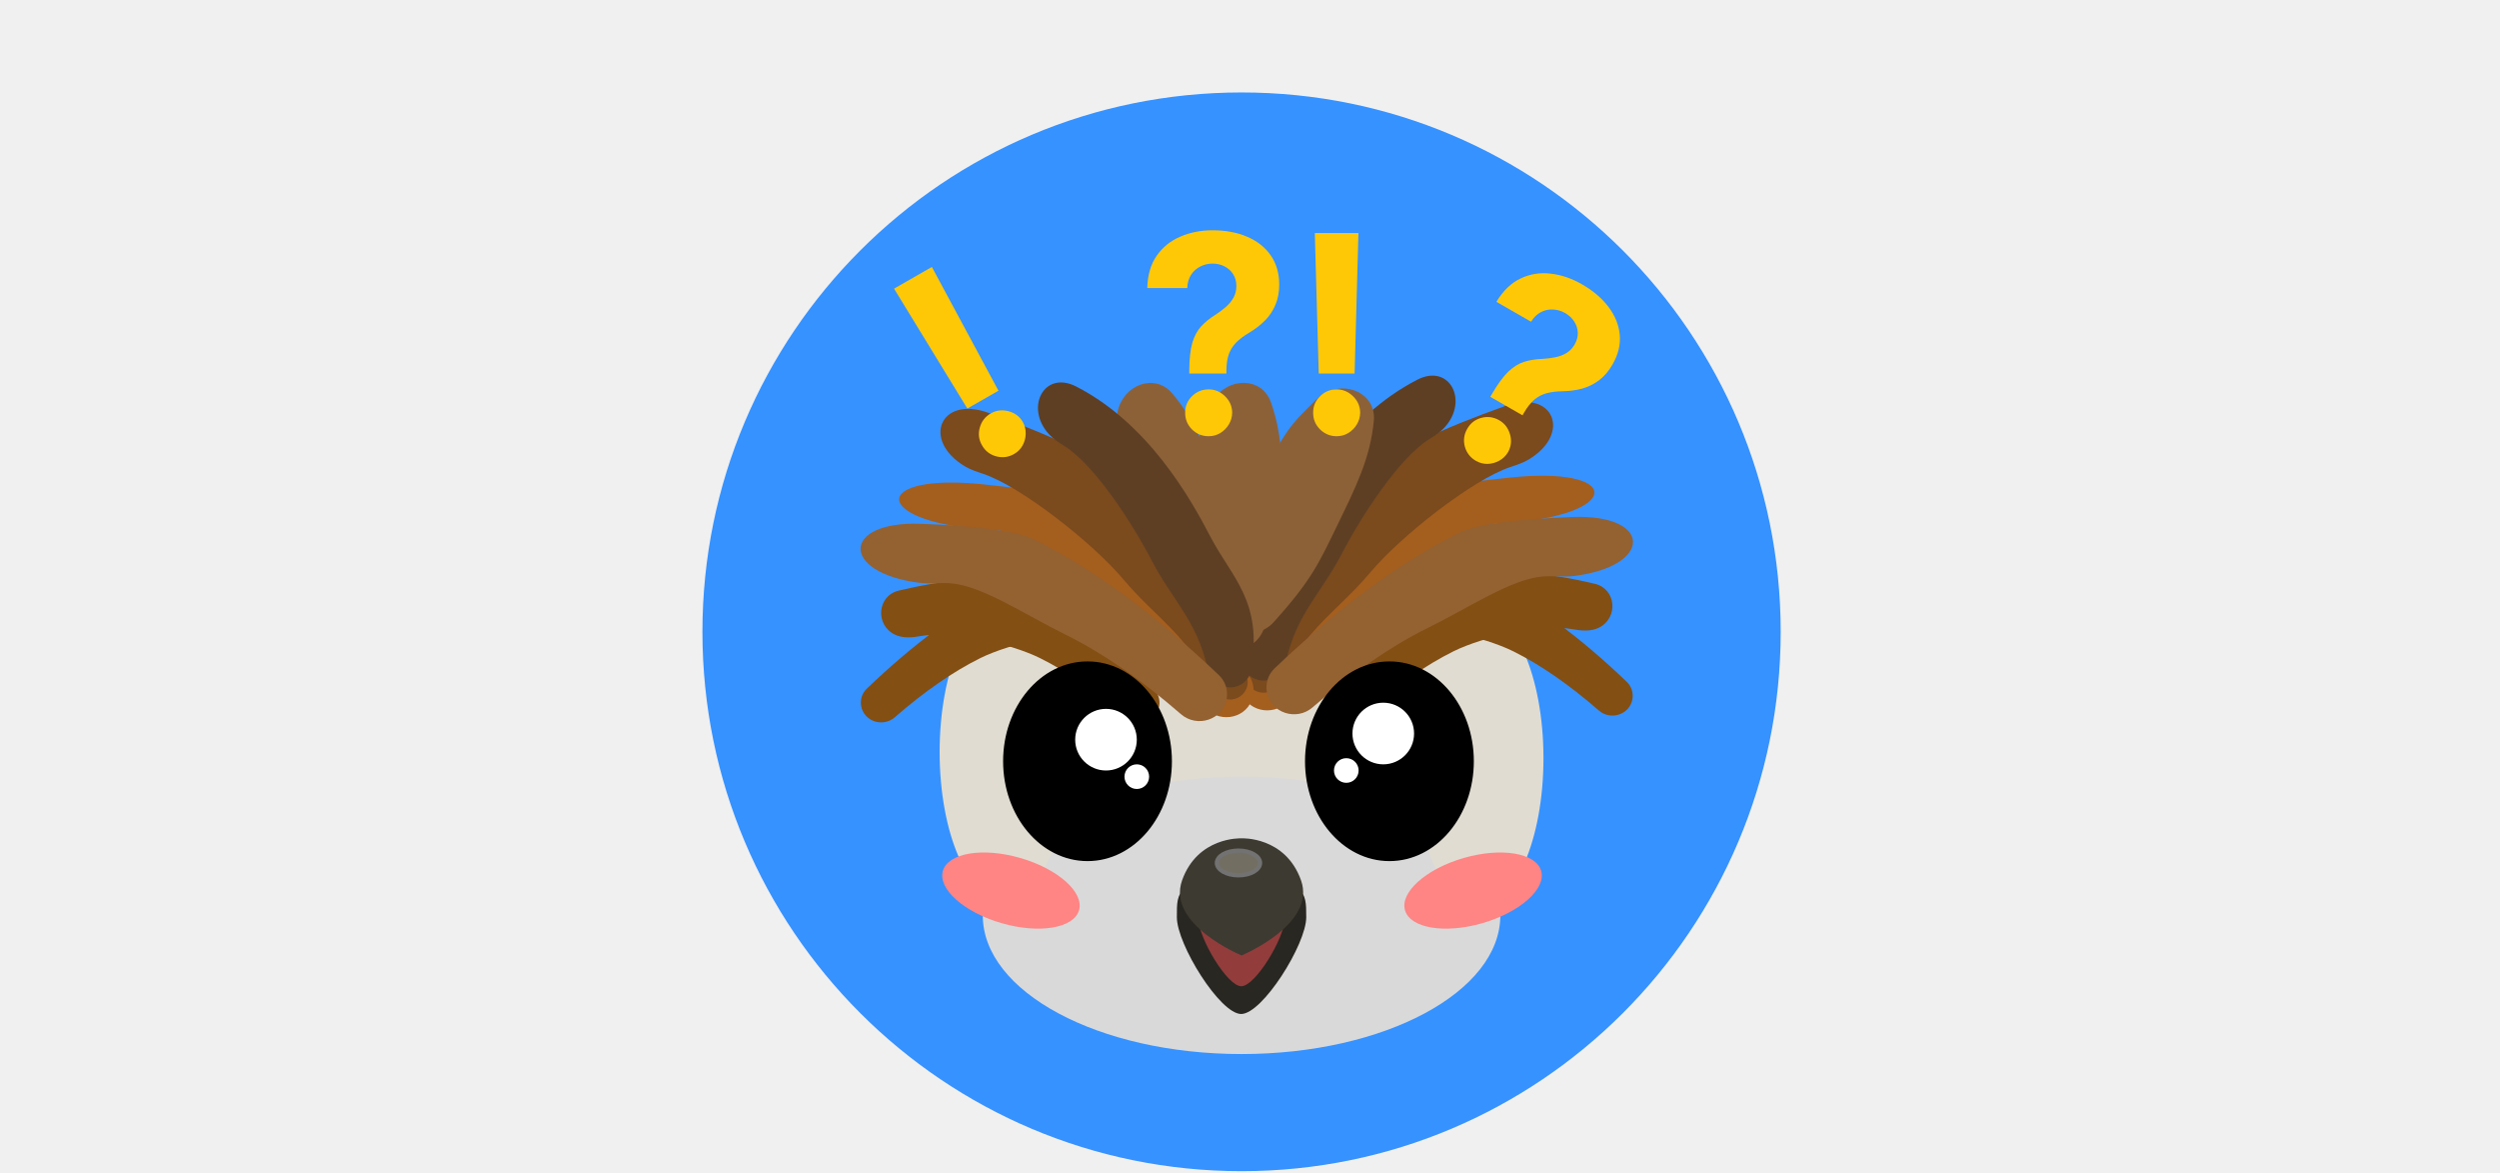
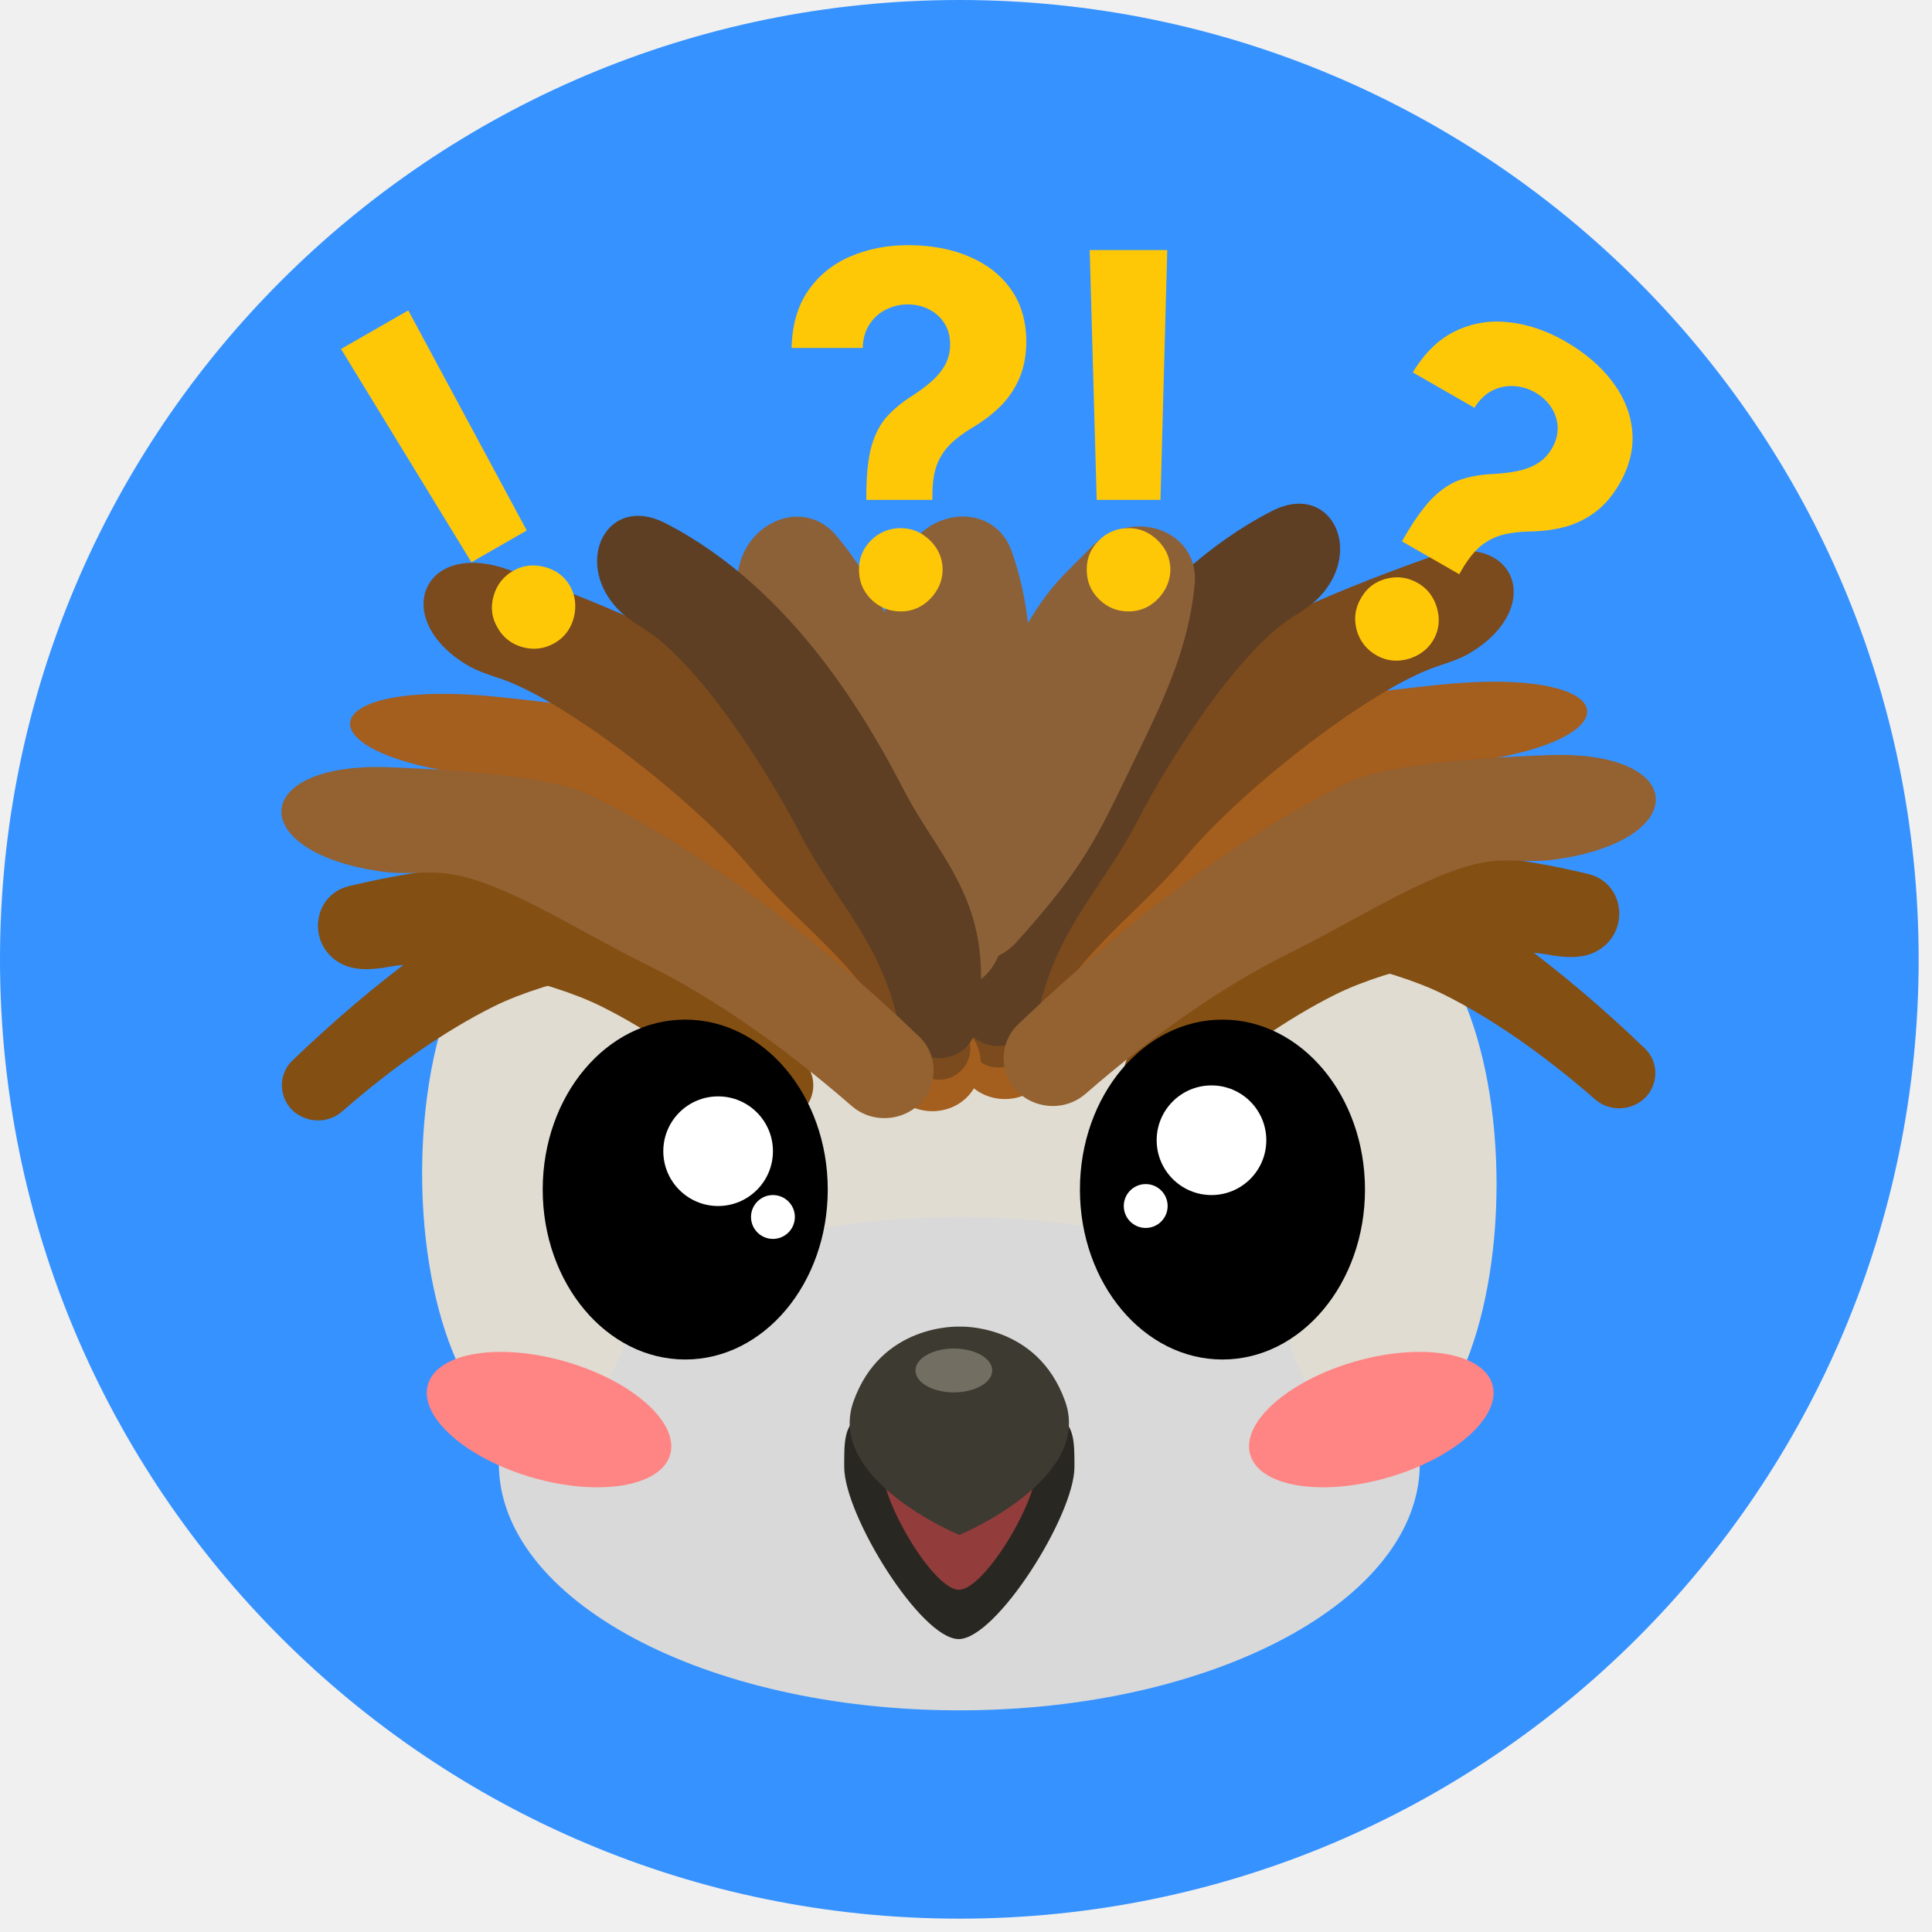
- <svg xmlns="http://www.w3.org/2000/svg" width="290" height="136" viewBox="0 0 290 136" fill="none">
-   <circle cx="144.078" cy="73.29" r="62.565" fill="#3692FF" />
-   <path fill-rule="evenodd" clip-rule="evenodd" d="M143.72 73.964C141.393 73.961 138.802 72.324 138.802 72.324C138.802 72.324 136.659 71.03 135.188 70.672C133.717 70.315 134.306 71.453 134.306 71.453C134.306 71.453 135.907 75.226 134.175 73.325C132.442 71.425 130.318 69.632 130.318 69.632C130.318 69.632 127.474 67.225 126.298 67.213C125.121 67.2 125.84 68.168 125.84 68.168C125.84 68.168 128.325 71.356 125.097 69.086C121.869 66.817 119.33 67.245 119.33 67.245C114.683 68.016 112.273 73.325 112.273 73.325L111.902 98.901C111.902 98.901 116.717 106.652 125.097 106.538C133.345 106.424 143.404 97.2 143.72 96.909C144.036 97.2 154.096 106.424 162.344 106.538C170.724 106.652 175.539 98.901 175.539 98.901L175.168 73.325C175.168 73.325 172.758 68.016 168.11 67.245C168.11 67.245 165.571 66.817 162.344 69.086C159.116 71.356 161.601 68.168 161.601 68.168C161.601 68.168 162.319 67.2 161.143 67.213C159.966 67.225 157.123 69.632 157.123 69.632C157.123 69.632 154.998 71.425 153.266 73.325C151.533 75.226 153.135 71.453 153.135 71.453C153.135 71.453 153.723 70.315 152.252 70.672C150.782 71.03 148.638 72.324 148.638 72.324C148.638 72.324 146.047 73.961 143.72 73.964Z" fill="#E0DCD1" />
-   <ellipse cx="144.078" cy="106.181" rx="30.031" ry="16.088" fill="#D9D9D9" />
-   <ellipse cx="116.549" cy="87.233" rx="7.508" ry="17.161" fill="#E0DCD1" />
-   <ellipse cx="171.606" cy="87.948" rx="7.508" ry="17.161" fill="#E0DCD1" />
-   <path fill-rule="evenodd" clip-rule="evenodd" d="M144.034 117.622C146.493 117.622 151.585 109.553 151.585 106.394C151.585 103.235 151.567 102.249 144.034 102.249C136.501 102.249 136.57 103.235 136.57 106.394C136.57 109.553 141.576 117.622 144.034 117.622Z" fill="#292721" />
-   <path fill-rule="evenodd" clip-rule="evenodd" d="M144.049 114.404C145.688 114.404 149.083 108.775 149.083 106.571C149.083 104.367 149.071 103.679 144.049 103.679C139.027 103.679 139.073 104.367 139.073 106.571C139.073 108.775 142.41 114.404 144.049 114.404Z" fill="#923C3C" />
-   <path fill-rule="evenodd" clip-rule="evenodd" d="M137.179 102.114C138.975 97.083 143.914 97.24 144.076 97.246C144.076 97.243 149.15 96.996 150.977 102.11C152.78 107.161 144.293 110.74 144.08 110.829C144.08 110.834 135.352 107.228 137.179 102.114Z" fill="#3D3A31" />
-   <path fill-rule="evenodd" clip-rule="evenodd" d="M143.72 101.534C145.102 101.534 146.223 100.893 146.223 100.104C146.223 99.314 145.102 98.674 143.72 98.674C142.338 98.674 141.218 99.314 141.218 100.104C141.218 100.893 142.338 101.534 143.72 101.534Z" fill="#726E62" stroke="#727272" stroke-width="0.5" />
-   <path d="M103.813 73.6C101.525 72.455 101.805 69.102 104.294 68.51C109.008 67.388 114.719 66.559 117.977 68.176C123.002 70.67 128.47 74.703 133.873 79.895C134.409 80.41 134.648 81.161 134.519 81.893C134.204 83.689 131.99 84.405 130.616 83.206C127.228 80.249 123.858 77.913 120.71 76.35C117.228 74.622 110.459 73.122 106.926 73.77C105.894 73.96 104.752 74.069 103.813 73.6Z" fill="#834F13" />
-   <path d="M130.638 73.6C132.926 72.455 132.647 69.102 130.158 68.51C125.443 67.388 119.732 66.559 116.474 68.176C111.449 70.67 105.981 74.703 100.578 79.895C100.042 80.41 99.803 81.161 99.932 81.893C100.247 83.689 102.461 84.405 103.835 83.206C107.223 80.249 110.593 77.913 113.741 76.35C117.223 74.622 123.992 73.122 127.525 73.77C128.557 73.96 129.699 74.069 130.638 73.6Z" fill="#834F13" />
-   <path d="M185.553 72.809C187.842 71.664 187.562 68.311 185.073 67.719C180.359 66.596 174.648 65.768 171.39 67.385C166.365 69.879 160.897 73.912 155.494 79.104C154.958 79.619 154.719 80.37 154.848 81.102C155.163 82.898 157.377 83.614 158.751 82.415C162.139 79.458 165.509 77.122 168.657 75.559C172.138 73.831 178.908 72.331 182.441 72.979C183.473 73.169 184.615 73.278 185.553 72.809Z" fill="#834F13" />
-   <path d="M158.729 72.809C156.441 71.664 156.72 68.311 159.209 67.719C163.924 66.596 169.635 65.768 172.893 67.385C177.918 69.879 183.386 73.912 188.789 79.104C189.325 79.619 189.564 80.37 189.435 81.102C189.12 82.898 186.906 83.614 185.532 82.415C182.144 79.458 178.774 77.122 175.626 75.559C172.144 73.831 165.375 72.331 161.842 72.979C160.81 73.169 159.668 73.278 158.729 72.809Z" fill="#834F13" />
-   <path d="M175.583 60.616C188.403 59.498 188.046 54.053 175.248 55.397C168.208 56.136 163.458 56.953 162.313 57.84C156.323 62.483 150.168 69.279 144.418 77.592C143.84 78.428 143.727 79.499 144.103 80.443C145.018 82.74 148.151 83.085 149.653 81.122C153.342 76.302 157.179 72.309 160.932 69.4C165.443 65.904 169.969 61.196 173.627 60.721C174.275 60.637 174.933 60.673 175.583 60.616Z" fill="#A45E1E" />
-   <path d="M177.407 53.297C182.427 50.269 180.269 45.11 174.745 47.072C167.579 49.618 161.107 52.512 158.962 55.065C154.161 60.783 148.689 68.404 144.739 77.543C144.285 78.593 144.812 79.798 145.879 80.211C146.93 80.618 148.106 80.096 148.591 79.078C151.579 72.802 155.299 70.821 158.962 66.457C162.61 62.114 170.918 55.636 175.245 54.184C175.985 53.935 176.739 53.7 177.407 53.297Z" fill="#7B4A1D" />
-   <path d="M167.628 49.592C170.477 46.495 168.222 42.124 164.478 44.045C156.152 48.316 151.273 56.894 148.878 61.511C146.46 66.172 142.746 68.973 144.202 77.01C144.404 78.123 145.39 78.903 146.521 78.939C147.85 78.981 148.967 77.983 149.25 76.684C150.434 71.255 153.407 68.672 155.66 64.328C157.985 59.845 162.331 53.158 165.85 50.944C166.483 50.546 167.122 50.142 167.628 49.592Z" fill="#5E3F24" />
-   <path d="M182.702 66.809C191.886 65.638 191.724 59.619 182.472 59.971C176.402 60.202 171.466 60.754 169.383 61.78C162.585 65.129 155.193 70.555 147.895 77.548C147.161 78.251 146.836 79.278 147.016 80.278C147.452 82.712 150.452 83.677 152.318 82.055C156.897 78.072 161.455 74.927 165.715 72.829C170.44 70.502 175.383 67.166 179.01 66.875C180.234 66.777 181.484 66.964 182.702 66.809Z" fill="#946131" />
-   <path fill-rule="evenodd" clip-rule="evenodd" d="M126.202 99.389C131.336 99.389 135.497 94.427 135.497 88.306C135.497 82.185 131.336 77.223 126.202 77.223C121.068 77.223 116.907 82.185 116.907 88.306C116.907 94.427 121.068 99.389 126.202 99.389Z" fill="black" stroke="black" />
-   <path fill-rule="evenodd" clip-rule="evenodd" d="M126.301 94.854C129.142 94.854 131.444 92.091 131.444 88.683C131.444 85.275 129.142 82.511 126.301 82.511C123.461 82.511 121.159 85.275 121.159 88.683C121.159 92.091 123.461 94.854 126.301 94.854Z" fill="black" />
-   <path fill-rule="evenodd" clip-rule="evenodd" d="M128.347 89.378C130.322 89.378 131.922 87.778 131.922 85.803C131.922 83.829 130.322 82.228 128.347 82.228C126.373 82.228 124.772 83.829 124.772 85.803C124.772 87.778 126.373 89.378 128.347 89.378Z" fill="white" />
-   <path fill-rule="evenodd" clip-rule="evenodd" d="M131.922 91.523C132.712 91.523 133.352 90.883 133.352 90.093C133.352 89.303 132.712 88.663 131.922 88.663C131.132 88.663 130.492 89.303 130.492 90.093C130.492 90.883 131.132 91.523 131.922 91.523Z" fill="white" />
-   <path fill-rule="evenodd" clip-rule="evenodd" d="M161.238 99.389C166.372 99.389 170.534 94.427 170.534 88.306C170.534 82.185 166.372 77.223 161.238 77.223C156.105 77.223 151.943 82.185 151.943 88.306C151.943 94.427 156.105 99.389 161.238 99.389Z" fill="black" stroke="black" />
-   <path fill-rule="evenodd" clip-rule="evenodd" d="M161.272 94.854C164.112 94.854 166.415 92.091 166.415 88.683C166.415 85.275 164.112 82.511 161.272 82.511C158.432 82.511 156.129 85.275 156.129 88.683C156.129 92.091 158.432 94.854 161.272 94.854Z" fill="black" />
-   <path fill-rule="evenodd" clip-rule="evenodd" d="M160.523 88.663C162.498 88.663 164.098 87.063 164.098 85.088C164.098 83.114 162.498 81.513 160.523 81.513C158.549 81.513 156.948 83.114 156.948 85.088C156.948 87.063 158.549 88.663 160.523 88.663Z" fill="white" />
-   <path fill-rule="evenodd" clip-rule="evenodd" d="M156.233 90.808C157.023 90.808 157.663 90.168 157.663 89.378C157.663 88.588 157.023 87.948 156.233 87.948C155.443 87.948 154.803 88.588 154.803 89.378C154.803 90.168 155.443 90.808 156.233 90.808Z" fill="white" />
-   <ellipse cx="117.318" cy="103.307" rx="8.223" ry="3.933" transform="rotate(16.1435 117.318 103.307)" fill="#FF8484" />
-   <ellipse cx="170.945" cy="103.307" rx="8.223" ry="3.933" transform="rotate(-16.14 170.945 103.307)" fill="#FF8484" />
-   <path d="M140.828 46.366C142.537 43.724 146.438 43.701 147.487 46.668C148.928 50.743 148.824 54.49 148.725 59.383C148.626 64.285 148.699 66.426 146.721 72.779C146.151 74.61 144.296 75.709 142.405 75.389C140.737 75.108 139.432 73.785 139.229 72.105C138.51 66.155 138.439 61.086 138.536 56.281C138.64 51.121 139.479 49.891 140.315 47.44C140.444 47.064 140.612 46.7 140.828 46.366Z" fill="#8C6138" />
-   <path d="M153.507 45.736C156.167 44.053 159.718 45.667 159.427 48.801C159.027 53.105 157.361 56.463 155.221 60.864C153.076 65.273 152.246 67.248 147.788 72.187C146.502 73.61 144.358 73.831 142.775 72.748C141.378 71.793 140.747 70.045 141.267 68.435C143.109 62.731 145.169 58.099 147.271 53.777C149.528 49.136 150.805 48.371 152.591 46.496C152.866 46.208 153.171 45.949 153.507 45.736Z" fill="#8C6138" />
-   <path d="M129.704 47.714C130.366 44.638 134.006 43.234 136.038 45.638C138.83 48.938 140.059 52.48 141.699 57.09C143.343 61.709 144.17 63.685 144.571 70.327C144.686 72.241 143.341 73.926 141.459 74.297C139.799 74.624 138.11 73.85 137.325 72.351C134.545 67.041 132.683 62.326 131.072 57.798C129.342 52.936 129.691 51.489 129.605 48.9C129.592 48.503 129.62 48.103 129.704 47.714Z" fill="#8C6138" />
-   <path d="M113.784 61.407C100.963 60.289 101.321 54.844 114.119 56.188C121.159 56.927 125.909 57.744 127.054 58.631C133.044 63.274 139.199 70.07 144.949 78.383C145.527 79.219 145.64 80.29 145.264 81.234C144.349 83.531 141.216 83.876 139.714 81.913C136.025 77.093 132.188 73.1 128.435 70.191C123.924 66.695 119.398 61.987 115.74 61.512C115.092 61.428 114.434 61.464 113.784 61.407Z" fill="#A45E1E" />
-   <path d="M111.96 54.088C106.94 51.06 109.098 45.901 114.622 47.863C121.788 50.409 128.26 53.303 130.405 55.856C135.206 61.574 140.678 69.195 144.628 78.334C145.082 79.383 144.555 80.589 143.488 81.002C142.437 81.409 141.261 80.887 140.776 79.869C137.788 73.593 134.068 71.612 130.405 67.249C126.757 62.905 118.449 56.427 114.122 54.975C113.382 54.726 112.628 54.491 111.96 54.088Z" fill="#7B4A1D" />
-   <path d="M121.739 50.383C118.89 47.286 121.145 42.915 124.889 44.836C133.215 49.108 138.094 57.685 140.489 62.302C142.907 66.963 146.621 69.764 145.165 77.801C144.963 78.914 143.977 79.694 142.846 79.73C141.517 79.772 140.4 78.774 140.117 77.475C138.933 72.046 135.96 69.463 133.707 65.119C131.382 60.636 127.036 53.949 123.517 51.735C122.884 51.337 122.245 50.933 121.739 50.383Z" fill="#5E3F24" />
-   <path d="M106.665 67.6C97.481 66.429 97.643 60.41 106.895 60.762C112.965 60.993 117.901 61.545 119.984 62.571C126.782 65.92 134.174 71.346 141.472 78.339C142.206 79.042 142.531 80.069 142.351 81.07C141.915 83.503 138.915 84.468 137.049 82.846C132.47 78.863 127.912 75.719 123.651 73.62C118.927 71.293 113.984 67.957 110.357 67.666C109.133 67.568 107.883 67.755 106.665 67.6Z" fill="#946131" />
-   <path d="M172.947 46.033L173.139 45.698C173.806 44.552 174.433 43.694 175.023 43.123C175.619 42.557 176.231 42.175 176.86 41.977C177.489 41.779 178.174 41.665 178.916 41.637C179.474 41.608 179.995 41.544 180.479 41.446C180.963 41.349 181.399 41.184 181.785 40.951C182.176 40.712 182.493 40.379 182.738 39.952C182.999 39.499 183.118 39.039 183.098 38.573C183.077 38.107 182.935 37.676 182.673 37.281C182.417 36.89 182.069 36.568 181.629 36.315C181.202 36.07 180.743 35.933 180.253 35.905C179.766 35.871 179.295 35.967 178.841 36.196C178.391 36.418 178.001 36.792 177.672 37.32L173.651 35.012C174.438 33.717 175.375 32.814 176.463 32.303C177.555 31.785 178.715 31.599 179.942 31.744C181.172 31.882 182.382 32.293 183.572 32.975C184.879 33.726 185.911 34.606 186.668 35.617C187.428 36.621 187.86 37.694 187.964 38.837C188.068 39.98 187.79 41.126 187.13 42.276C186.689 43.045 186.169 43.655 185.57 44.106C184.98 44.554 184.327 44.878 183.61 45.077C182.896 45.271 182.125 45.374 181.296 45.387C180.6 45.398 179.988 45.475 179.461 45.618C178.94 45.765 178.471 46.011 178.054 46.357C177.644 46.706 177.251 47.202 176.875 47.842L176.682 48.177L172.947 46.033ZM171.278 53.461C170.621 53.084 170.191 52.531 169.989 51.804C169.797 51.073 169.891 50.385 170.27 49.738C170.633 49.09 171.177 48.668 171.901 48.472C172.631 48.28 173.325 48.373 173.982 48.75C174.606 49.108 175.023 49.653 175.232 50.384C175.441 51.116 175.364 51.805 175.001 52.453C174.746 52.883 174.403 53.214 173.972 53.447C173.551 53.678 173.102 53.8 172.622 53.813C172.147 53.819 171.699 53.702 171.278 53.461Z" fill="#FFC807" />
-   <path d="M108.139 30.968L115.866 45.322L112.258 47.392L103.753 33.485L108.139 30.968ZM117.682 52.665C117.031 53.038 116.341 53.129 115.61 52.937C114.876 52.738 114.326 52.312 113.959 51.657C113.583 51.017 113.496 50.333 113.699 49.605C113.901 48.878 114.328 48.327 114.978 47.954C115.603 47.596 116.283 47.511 117.02 47.699C117.757 47.888 118.314 48.302 118.69 48.942C118.932 49.38 119.045 49.843 119.029 50.333C119.016 50.812 118.894 51.262 118.664 51.682C118.43 52.096 118.102 52.424 117.682 52.665Z" fill="#FFC807" />
-   <path d="M138.013 43.328V42.942C138.021 41.616 138.138 40.559 138.365 39.772C138.6 38.984 138.941 38.347 139.388 37.862C139.835 37.378 140.373 36.938 141.002 36.544C141.472 36.241 141.892 35.927 142.263 35.601C142.634 35.275 142.93 34.916 143.15 34.522C143.369 34.12 143.479 33.673 143.479 33.181C143.479 32.658 143.354 32.2 143.104 31.806C142.854 31.412 142.517 31.109 142.093 30.897C141.676 30.684 141.214 30.578 140.706 30.578C140.214 30.578 139.748 30.688 139.309 30.908C138.869 31.12 138.509 31.438 138.229 31.863C137.949 32.279 137.797 32.798 137.775 33.419H133.138C133.176 31.904 133.54 30.654 134.229 29.669C134.919 28.677 135.831 27.938 136.968 27.453C138.104 26.961 139.358 26.715 140.729 26.715C142.237 26.715 143.57 26.965 144.729 27.465C145.888 27.957 146.797 28.673 147.456 29.613C148.115 30.552 148.445 31.684 148.445 33.01C148.445 33.897 148.297 34.684 148.002 35.374C147.714 36.056 147.309 36.662 146.786 37.192C146.263 37.715 145.646 38.188 144.934 38.612C144.335 38.969 143.843 39.34 143.456 39.726C143.078 40.112 142.794 40.559 142.604 41.067C142.422 41.575 142.328 42.2 142.32 42.942V43.328H138.013ZM140.263 50.601C139.506 50.601 138.858 50.336 138.32 49.806C137.79 49.268 137.528 48.624 137.536 47.874C137.528 47.132 137.79 46.495 138.32 45.965C138.858 45.434 139.506 45.169 140.263 45.169C140.983 45.169 141.615 45.434 142.161 45.965C142.706 46.495 142.983 47.132 142.99 47.874C142.983 48.374 142.85 48.832 142.593 49.249C142.343 49.658 142.013 49.987 141.604 50.237C141.195 50.48 140.748 50.601 140.263 50.601ZM157.638 27.033L157.195 43.328H153.036L152.581 27.033H157.638ZM155.115 50.601C154.365 50.601 153.722 50.336 153.184 49.806C152.646 49.268 152.381 48.624 152.388 47.874C152.381 47.132 152.646 46.495 153.184 45.965C153.722 45.434 154.365 45.169 155.115 45.169C155.835 45.169 156.468 45.434 157.013 45.965C157.559 46.495 157.835 47.132 157.843 47.874C157.835 48.374 157.703 48.832 157.445 49.249C157.195 49.658 156.865 49.987 156.456 50.237C156.047 50.48 155.6 50.601 155.115 50.601Z" fill="#FFC807" />
+ <svg xmlns="http://www.w3.org/2000/svg" width="126" height="126" viewBox="0 0 126 126" fill="none">
+   <path d="M125.13 62.565C125.13 97.118 97.118 125.13 62.565 125.13C28.011 125.13 0 97.118 0 62.565C0 28.011 28.011 0 62.565 0C97.118 0 125.13 28.011 125.13 62.565Z" fill="#3692FF" />
+   <path fill-rule="evenodd" clip-rule="evenodd" d="M62.207 63.239C59.88 63.235 57.289 61.599 57.289 61.599C57.289 61.599 55.146 60.305 53.675 59.947C52.204 59.589 52.793 60.728 52.793 60.728C52.793 60.728 54.394 64.5 52.662 62.6C50.929 60.699 48.805 58.906 48.805 58.906C48.805 58.906 45.962 56.499 44.785 56.487C43.608 56.475 44.327 57.443 44.327 57.443C44.327 57.443 46.812 60.63 43.584 58.361C40.356 56.091 37.817 56.519 37.817 56.519C33.17 57.29 30.76 62.6 30.76 62.6L30.389 88.175C30.389 88.175 35.204 95.927 43.584 95.812C51.832 95.699 61.891 86.475 62.207 86.183C62.523 86.475 72.583 95.699 80.831 95.812C89.211 95.927 94.026 88.175 94.026 88.175L93.655 62.6C93.655 62.6 91.245 57.29 86.597 56.519C86.597 56.519 84.058 56.091 80.831 58.361C77.603 60.63 80.088 57.443 80.088 57.443C80.088 57.443 80.806 56.475 79.63 56.487C78.453 56.499 75.61 58.906 75.61 58.906C75.61 58.906 73.485 60.699 71.753 62.6C70.02 64.5 71.622 60.728 71.622 60.728C71.622 60.728 72.21 59.589 70.74 59.947C69.269 60.305 67.125 61.599 67.125 61.599C67.125 61.599 64.534 63.235 62.207 63.239Z" fill="#E0DCD1" />
+   <path d="M92.596 95.456C92.596 104.341 79.15 111.544 62.565 111.544C45.979 111.544 32.534 104.341 32.534 95.456C32.534 86.571 45.979 79.368 62.565 79.368C79.15 79.368 92.596 86.571 92.596 95.456Z" fill="#D9D9D9" />
+   <path d="M42.544 76.508C42.544 85.985 39.183 93.668 35.036 93.668C30.89 93.668 27.529 85.985 27.529 76.508C27.529 67.03 30.89 59.347 35.036 59.347C39.183 59.347 42.544 67.03 42.544 76.508Z" fill="#E0DCD1" />
+   <path d="M97.601 77.223C97.601 86.7 94.24 94.383 90.093 94.383C85.947 94.383 82.585 86.7 82.585 77.223C82.585 67.745 85.947 60.062 90.093 60.062C94.24 60.062 97.601 67.745 97.601 77.223Z" fill="#E0DCD1" />
+   <path fill-rule="evenodd" clip-rule="evenodd" d="M62.521 106.896C64.98 106.896 70.073 98.828 70.073 95.669C70.073 92.509 70.055 91.523 62.521 91.523C54.988 91.523 55.057 92.509 55.057 95.669C55.057 98.828 60.063 106.896 62.521 106.896Z" fill="#292721" />
+   <path fill-rule="evenodd" clip-rule="evenodd" d="M62.536 103.679C64.175 103.679 67.57 98.049 67.57 95.845C67.57 93.641 67.558 92.953 62.536 92.953C57.514 92.953 57.56 93.641 57.56 95.845C57.56 98.049 60.897 103.679 62.536 103.679Z" fill="#923C3C" />
+   <path fill-rule="evenodd" clip-rule="evenodd" d="M55.666 91.388C57.462 86.358 62.401 86.514 62.563 86.521C62.563 86.517 67.637 86.27 69.464 91.385C71.267 96.435 62.78 100.015 62.567 100.104C62.567 100.109 53.839 96.503 55.666 91.388Z" fill="#3D3A31" />
+   <path fill-rule="evenodd" clip-rule="evenodd" d="M62.207 90.808C63.589 90.808 64.71 90.168 64.71 89.378C64.71 88.588 63.589 87.948 62.207 87.948C60.825 87.948 59.705 88.588 59.705 89.378C59.705 90.168 60.825 90.808 62.207 90.808Z" fill="#726E62" />
+   <path d="M22.3 62.874C20.012 61.73 20.292 58.377 22.781 57.784C27.495 56.662 33.206 55.834 36.464 57.45C41.489 59.945 46.957 63.978 52.36 69.169C52.896 69.685 53.135 70.435 53.007 71.168C52.691 72.964 50.477 73.679 49.103 72.48C45.715 69.524 42.345 67.187 39.197 65.625C35.716 63.897 28.946 62.397 25.413 63.045C24.381 63.234 23.239 63.344 22.3 62.874Z" fill="#834F13" />
+   <path d="M49.125 62.874C51.413 61.73 51.134 58.377 48.645 57.784C43.931 56.662 38.219 55.834 34.961 57.45C29.936 59.945 24.468 63.978 19.065 69.169C18.529 69.685 18.29 70.435 18.419 71.168C18.734 72.964 20.948 73.679 22.322 72.48C25.71 69.524 29.08 67.187 32.228 65.625C35.71 63.897 42.479 62.397 46.012 63.045C47.044 63.234 48.186 63.344 49.125 62.874Z" fill="#834F13" />
+   <path d="M104.041 62.083C106.329 60.939 106.049 57.586 103.56 56.993C98.846 55.871 93.135 55.042 89.877 56.66C84.852 59.154 79.384 63.187 73.981 68.379C73.445 68.894 73.206 69.644 73.335 70.377C73.65 72.173 75.864 72.888 77.238 71.689C80.626 68.733 83.996 66.396 87.144 64.834C90.626 63.105 97.395 61.606 100.928 62.254C101.96 62.443 103.102 62.553 104.041 62.083Z" fill="#834F13" />
+   <path d="M77.216 62.083C74.928 60.939 75.207 57.586 77.696 56.993C82.411 55.871 88.122 55.042 91.38 56.66C96.405 59.154 101.873 63.187 107.276 68.379C107.812 68.894 108.051 69.644 107.922 70.377C107.607 72.173 105.393 72.888 104.019 71.689C100.631 68.733 97.261 66.396 94.113 64.834C90.631 63.105 83.862 61.606 80.329 62.254C79.297 62.443 78.155 62.553 77.216 62.083Z" fill="#834F13" />
+   <path d="M94.07 49.891C106.89 48.772 106.533 43.328 93.735 44.672C86.695 45.411 81.945 46.227 80.8 47.114C74.81 51.757 68.655 58.554 62.905 66.867C62.327 67.703 62.214 68.774 62.59 69.718C63.505 72.015 66.638 72.36 68.14 70.396C71.829 65.577 75.666 61.584 79.419 58.674C83.93 55.178 88.456 50.47 92.114 49.996C92.762 49.912 93.42 49.947 94.07 49.891Z" fill="#A45E1E" />
+   <path d="M95.894 42.571C100.914 39.543 98.756 34.385 93.232 36.347C86.066 38.892 79.594 41.786 77.45 44.34C72.648 50.057 67.176 57.679 63.226 66.817C62.772 67.867 63.299 69.073 64.366 69.485C65.417 69.892 66.593 69.37 67.078 68.353C70.066 62.077 73.786 60.095 77.45 55.732C81.097 51.388 89.405 44.911 93.733 43.458C94.472 43.21 95.226 42.974 95.894 42.571Z" fill="#7B4A1D" />
+   <path d="M86.115 38.866C88.964 35.77 86.709 31.399 82.965 33.319C74.639 37.591 69.76 46.168 67.365 50.785C64.947 55.446 61.233 58.247 62.689 66.285C62.891 67.398 63.877 68.178 65.008 68.214C66.337 68.256 67.454 67.258 67.737 65.959C68.921 60.53 71.894 57.947 74.147 53.603C76.472 49.12 80.818 42.433 84.337 40.218C84.969 39.821 85.609 39.416 86.115 38.866Z" fill="#5E3F24" />
+   <path d="M101.189 56.084C110.374 54.913 110.211 48.894 100.959 49.246C94.889 49.477 89.953 50.029 87.871 51.054C81.072 54.403 73.68 59.83 66.382 66.823C65.648 67.526 65.323 68.553 65.503 69.553C65.939 71.987 68.939 72.952 70.805 71.329C75.384 67.346 79.942 64.202 84.203 62.104C88.927 59.776 93.87 56.44 97.497 56.15C98.721 56.052 99.971 56.239 101.189 56.084Z" fill="#946131" />
+   <path fill-rule="evenodd" clip-rule="evenodd" d="M44.689 88.663C49.823 88.663 53.984 83.701 53.984 77.58C53.984 71.459 49.823 66.497 44.689 66.497C39.556 66.497 35.394 71.459 35.394 77.58C35.394 83.701 39.556 88.663 44.689 88.663Z" fill="black" />
+   <path fill-rule="evenodd" clip-rule="evenodd" d="M44.788 84.129C47.629 84.129 49.931 81.366 49.931 77.957C49.931 74.549 47.629 71.786 44.788 71.786C41.948 71.786 39.646 74.549 39.646 77.957C39.646 81.366 41.948 84.129 44.788 84.129Z" fill="black" />
+   <path fill-rule="evenodd" clip-rule="evenodd" d="M46.834 78.653C48.809 78.653 50.409 77.052 50.409 75.078C50.409 73.103 48.809 71.503 46.834 71.503C44.86 71.503 43.259 73.103 43.259 75.078C43.259 77.052 44.86 78.653 46.834 78.653Z" fill="white" />
+   <path fill-rule="evenodd" clip-rule="evenodd" d="M50.409 80.798C51.199 80.798 51.839 80.158 51.839 79.368C51.839 78.578 51.199 77.938 50.409 77.938C49.62 77.938 48.979 78.578 48.979 79.368C48.979 80.158 49.62 80.798 50.409 80.798Z" fill="white" />
+   <path fill-rule="evenodd" clip-rule="evenodd" d="M79.725 88.663C84.859 88.663 89.021 83.701 89.021 77.58C89.021 71.459 84.859 66.497 79.725 66.497C74.592 66.497 70.43 71.459 70.43 77.58C70.43 83.701 74.592 88.663 79.725 88.663Z" fill="black" />
+   <path fill-rule="evenodd" clip-rule="evenodd" d="M79.759 84.129C82.6 84.129 84.902 81.366 84.902 77.957C84.902 74.549 82.6 71.786 79.759 71.786C76.919 71.786 74.617 74.549 74.617 77.957C74.617 81.366 76.919 84.129 79.759 84.129Z" fill="black" />
+   <path fill-rule="evenodd" clip-rule="evenodd" d="M79.01 77.938C80.985 77.938 82.585 76.337 82.585 74.363C82.585 72.388 80.985 70.788 79.01 70.788C77.036 70.788 75.435 72.388 75.435 74.363C75.435 76.337 77.036 77.938 79.01 77.938Z" fill="white" />
+   <path fill-rule="evenodd" clip-rule="evenodd" d="M74.72 80.083C75.51 80.083 76.15 79.443 76.15 78.653C76.15 77.863 75.51 77.223 74.72 77.223C73.93 77.223 73.29 77.863 73.29 78.653C73.29 79.443 73.93 80.083 74.72 80.083Z" fill="white" />
+   <path d="M43.704 94.868C43.1 96.955 39.074 97.622 34.712 96.36C30.35 95.097 27.303 92.382 27.907 90.296C28.511 88.209 32.537 87.542 36.899 88.804C41.261 90.067 44.308 92.782 43.704 94.868Z" fill="#FF8484" />
+   <path d="M97.331 90.296C97.935 92.382 94.888 95.097 90.526 96.359C86.163 97.622 82.137 96.954 81.534 94.867C80.93 92.781 83.977 90.066 88.339 88.804C92.701 87.541 96.727 88.209 97.331 90.296Z" fill="#FF8484" />
+   <path d="M59.315 35.641C61.025 32.998 64.925 32.975 65.975 35.942C67.415 40.018 67.311 43.765 67.212 48.657C67.113 53.559 67.186 55.7 65.209 62.053C64.638 63.885 62.783 64.984 60.892 64.664C59.224 64.382 57.919 63.059 57.716 61.38C56.997 55.429 56.926 50.36 57.023 45.555C57.127 40.395 57.966 39.166 58.802 36.715C58.931 36.338 59.099 35.975 59.315 35.641Z" fill="#8C6138" />
+   <path d="M71.994 35.01C74.654 33.328 78.205 34.942 77.914 38.075C77.514 42.38 75.849 45.738 73.708 50.138C71.564 54.548 70.733 56.522 66.275 61.461C64.99 62.885 62.845 63.105 61.262 62.022C59.865 61.067 59.234 59.319 59.754 57.709C61.596 52.005 63.656 47.373 65.758 43.051C68.015 38.41 69.292 37.646 71.079 35.771C71.353 35.483 71.658 35.223 71.994 35.01Z" fill="#8C6138" />
+   <path d="M48.191 36.989C48.853 33.912 52.493 32.509 54.525 34.912C57.317 38.213 58.546 41.754 60.186 46.364C61.83 50.984 62.657 52.96 63.058 59.602C63.173 61.516 61.828 63.201 59.946 63.572C58.286 63.899 56.597 63.124 55.812 61.626C53.032 56.316 51.17 51.6 49.559 47.072C47.829 42.21 48.178 40.763 48.092 38.175C48.079 37.777 48.107 37.378 48.191 36.989Z" fill="#8C6138" />
+   <path d="M32.271 50.681C19.451 49.563 19.808 44.119 32.606 45.463C39.646 46.202 44.396 47.018 45.541 47.905C51.531 52.548 57.686 59.345 63.436 67.658C64.014 68.494 64.127 69.565 63.751 70.509C62.836 72.806 59.703 73.151 58.201 71.187C54.512 66.368 50.675 62.375 46.922 59.465C42.411 55.97 37.885 51.261 34.227 50.787C33.58 50.703 32.921 50.738 32.271 50.681Z" fill="#A45E1E" />
+   <path d="M30.447 43.362C25.427 40.334 27.585 35.176 33.109 37.138C40.275 39.683 46.748 42.577 48.892 45.131C53.693 50.849 59.165 58.47 63.115 67.608C63.569 68.658 63.042 69.864 61.975 70.276C60.924 70.683 59.748 70.161 59.264 69.144C56.275 62.868 52.555 60.886 48.892 56.523C45.244 52.179 36.936 45.702 32.609 44.249C31.869 44.001 31.115 43.766 30.447 43.362Z" fill="#7B4A1D" />
+   <path d="M40.226 39.657C37.377 36.561 39.632 32.19 43.376 34.11C51.702 38.382 56.581 46.959 58.976 51.576C61.394 56.237 65.108 59.038 63.652 67.076C63.45 68.189 62.464 68.969 61.333 69.005C60.004 69.047 58.887 68.049 58.604 66.75C57.42 61.321 54.447 58.738 52.194 54.394C49.869 49.911 45.523 43.224 42.004 41.009C41.371 40.611 40.732 40.207 40.226 39.657Z" fill="#5E3F24" />
+   <path d="M25.152 56.875C15.967 55.704 16.13 49.685 25.382 50.037C31.452 50.268 36.388 50.82 38.471 51.845C45.269 55.194 52.66 60.621 59.959 67.614C60.693 68.317 61.018 69.344 60.838 70.344C60.402 72.778 57.401 73.743 55.536 72.121C50.957 68.137 46.398 64.993 42.139 62.895C37.414 60.568 32.471 57.231 28.844 56.941C27.62 56.843 26.37 57.03 25.152 56.875Z" fill="#946131" />
+   <path d="M91.434 35.308L91.626 34.973C92.293 33.827 92.921 32.968 93.51 32.398C94.106 31.832 94.718 31.449 95.347 31.251C95.976 31.053 96.661 30.94 97.403 30.911C97.961 30.882 98.482 30.819 98.966 30.721C99.45 30.623 99.886 30.458 100.272 30.226C100.663 29.987 100.98 29.654 101.225 29.227C101.486 28.773 101.605 28.314 101.585 27.848C101.564 27.381 101.422 26.951 101.16 26.556C100.904 26.164 100.556 25.842 100.116 25.59C99.689 25.345 99.23 25.208 98.74 25.18C98.253 25.145 97.782 25.242 97.328 25.47C96.878 25.692 96.488 26.067 96.159 26.595L92.138 24.287C92.925 22.991 93.862 22.088 94.95 21.577C96.042 21.06 97.202 20.873 98.429 21.018C99.659 21.157 100.869 21.567 102.059 22.25C103.366 23 104.398 23.881 105.155 24.892C105.915 25.895 106.347 26.969 106.451 28.112C106.555 29.255 106.277 30.401 105.617 31.551C105.176 32.319 104.656 32.929 104.057 33.38C103.467 33.828 102.814 34.152 102.097 34.352C101.383 34.545 100.612 34.648 99.783 34.662C99.087 34.673 98.475 34.75 97.948 34.893C97.427 35.039 96.958 35.285 96.541 35.631C96.131 35.981 95.738 36.476 95.362 37.116L95.169 37.451L91.434 35.308ZM89.765 42.735C89.108 42.358 88.678 41.806 88.476 41.078C88.284 40.348 88.378 39.659 88.757 39.013C89.12 38.365 89.664 37.943 90.388 37.747C91.118 37.555 91.812 37.647 92.469 38.024C93.093 38.383 93.51 38.927 93.719 39.659C93.928 40.39 93.851 41.08 93.488 41.727C93.233 42.157 92.89 42.489 92.459 42.722C92.038 42.952 91.589 43.074 91.109 43.087C90.634 43.094 90.186 42.977 89.765 42.735Z" fill="#FFC807" />
+   <path d="M26.626 20.243L34.353 34.597L30.745 36.667L22.241 22.76L26.626 20.243ZM36.169 41.94C35.519 42.313 34.828 42.404 34.098 42.211C33.363 42.013 32.813 41.586 32.446 40.932C32.07 40.292 31.983 39.608 32.186 38.88C32.388 38.152 32.815 37.602 33.465 37.229C34.09 36.87 34.77 36.785 35.507 36.974C36.244 37.162 36.801 37.577 37.177 38.217C37.419 38.654 37.532 39.118 37.516 39.607C37.503 40.087 37.381 40.536 37.151 40.957C36.917 41.371 36.59 41.699 36.169 41.94Z" fill="#FFC807" />
+   <path d="M56.5 32.603V32.217C56.508 30.891 56.625 29.834 56.852 29.046C57.087 28.258 57.428 27.622 57.875 27.137C58.322 26.652 58.86 26.213 59.489 25.819C59.959 25.516 60.379 25.201 60.75 24.876C61.121 24.55 61.417 24.19 61.637 23.796C61.856 23.395 61.966 22.948 61.966 22.455C61.966 21.933 61.841 21.474 61.591 21.08C61.341 20.686 61.004 20.383 60.58 20.171C60.163 19.959 59.701 19.853 59.193 19.853C58.701 19.853 58.235 19.963 57.796 20.183C57.356 20.395 56.996 20.713 56.716 21.137C56.436 21.554 56.284 22.073 56.262 22.694H51.625C51.663 21.179 52.027 19.929 52.716 18.944C53.406 17.951 54.318 17.213 55.455 16.728C56.591 16.236 57.845 15.989 59.216 15.989C60.724 15.989 62.057 16.239 63.216 16.739C64.375 17.232 65.284 17.948 65.943 18.887C66.603 19.826 66.932 20.959 66.932 22.285C66.932 23.171 66.784 23.959 66.489 24.648C66.201 25.33 65.796 25.936 65.273 26.467C64.75 26.989 64.133 27.463 63.421 27.887C62.822 28.243 62.33 28.614 61.943 29.001C61.565 29.387 61.281 29.834 61.091 30.342C60.909 30.849 60.815 31.474 60.807 32.217V32.603H56.5ZM58.75 39.876C57.993 39.876 57.345 39.611 56.807 39.08C56.277 38.542 56.015 37.898 56.023 37.148C56.015 36.406 56.277 35.77 56.807 35.239C57.345 34.709 57.993 34.444 58.75 34.444C59.47 34.444 60.102 34.709 60.648 35.239C61.193 35.77 61.47 36.406 61.477 37.148C61.47 37.648 61.337 38.107 61.08 38.523C60.83 38.933 60.5 39.262 60.091 39.512C59.682 39.755 59.235 39.876 58.75 39.876Z" fill="#FFC807" />
+   <path d="M76.125 16.308L75.682 32.603H71.523L71.068 16.308H76.125ZM73.603 39.876C72.853 39.876 72.209 39.611 71.671 39.08C71.133 38.542 70.868 37.898 70.875 37.148C70.868 36.406 71.133 35.77 71.671 35.239C72.209 34.709 72.853 34.444 73.603 34.444C74.322 34.444 74.955 34.709 75.5 35.239C76.046 35.77 76.322 36.406 76.33 37.148C76.322 37.648 76.19 38.107 75.932 38.523C75.682 38.933 75.353 39.262 74.943 39.512C74.534 39.755 74.087 39.876 73.603 39.876Z" fill="#FFC807" />
</svg>
